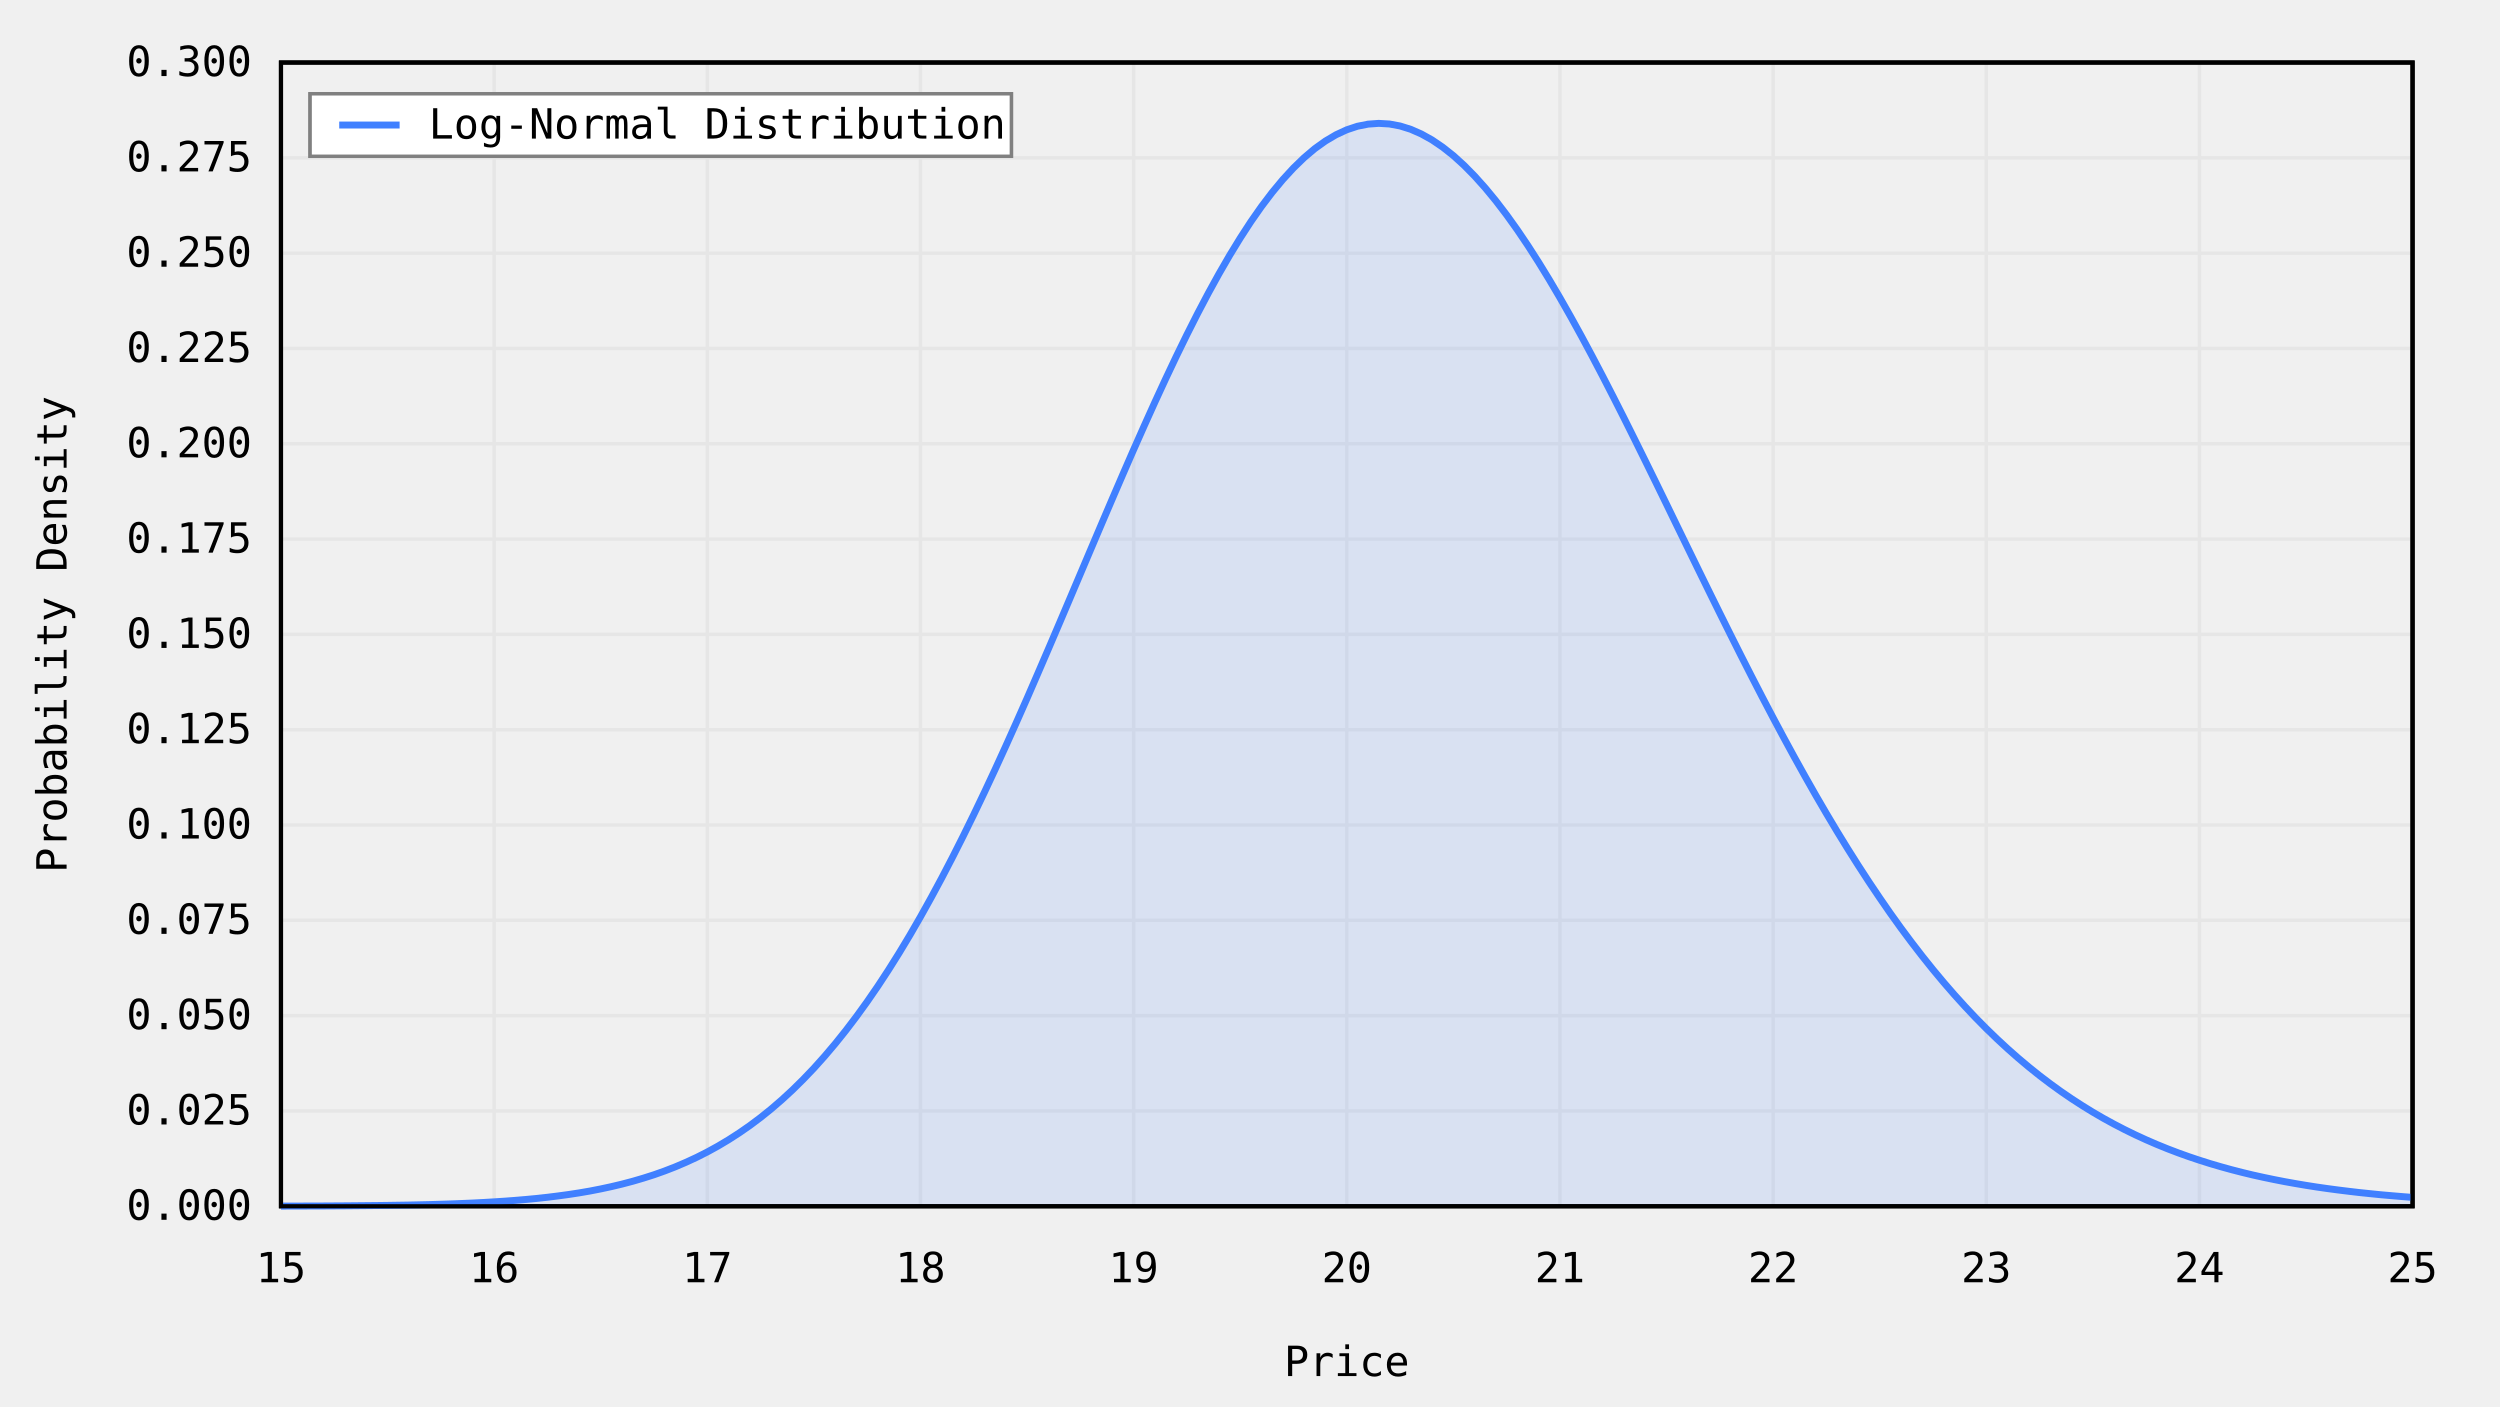
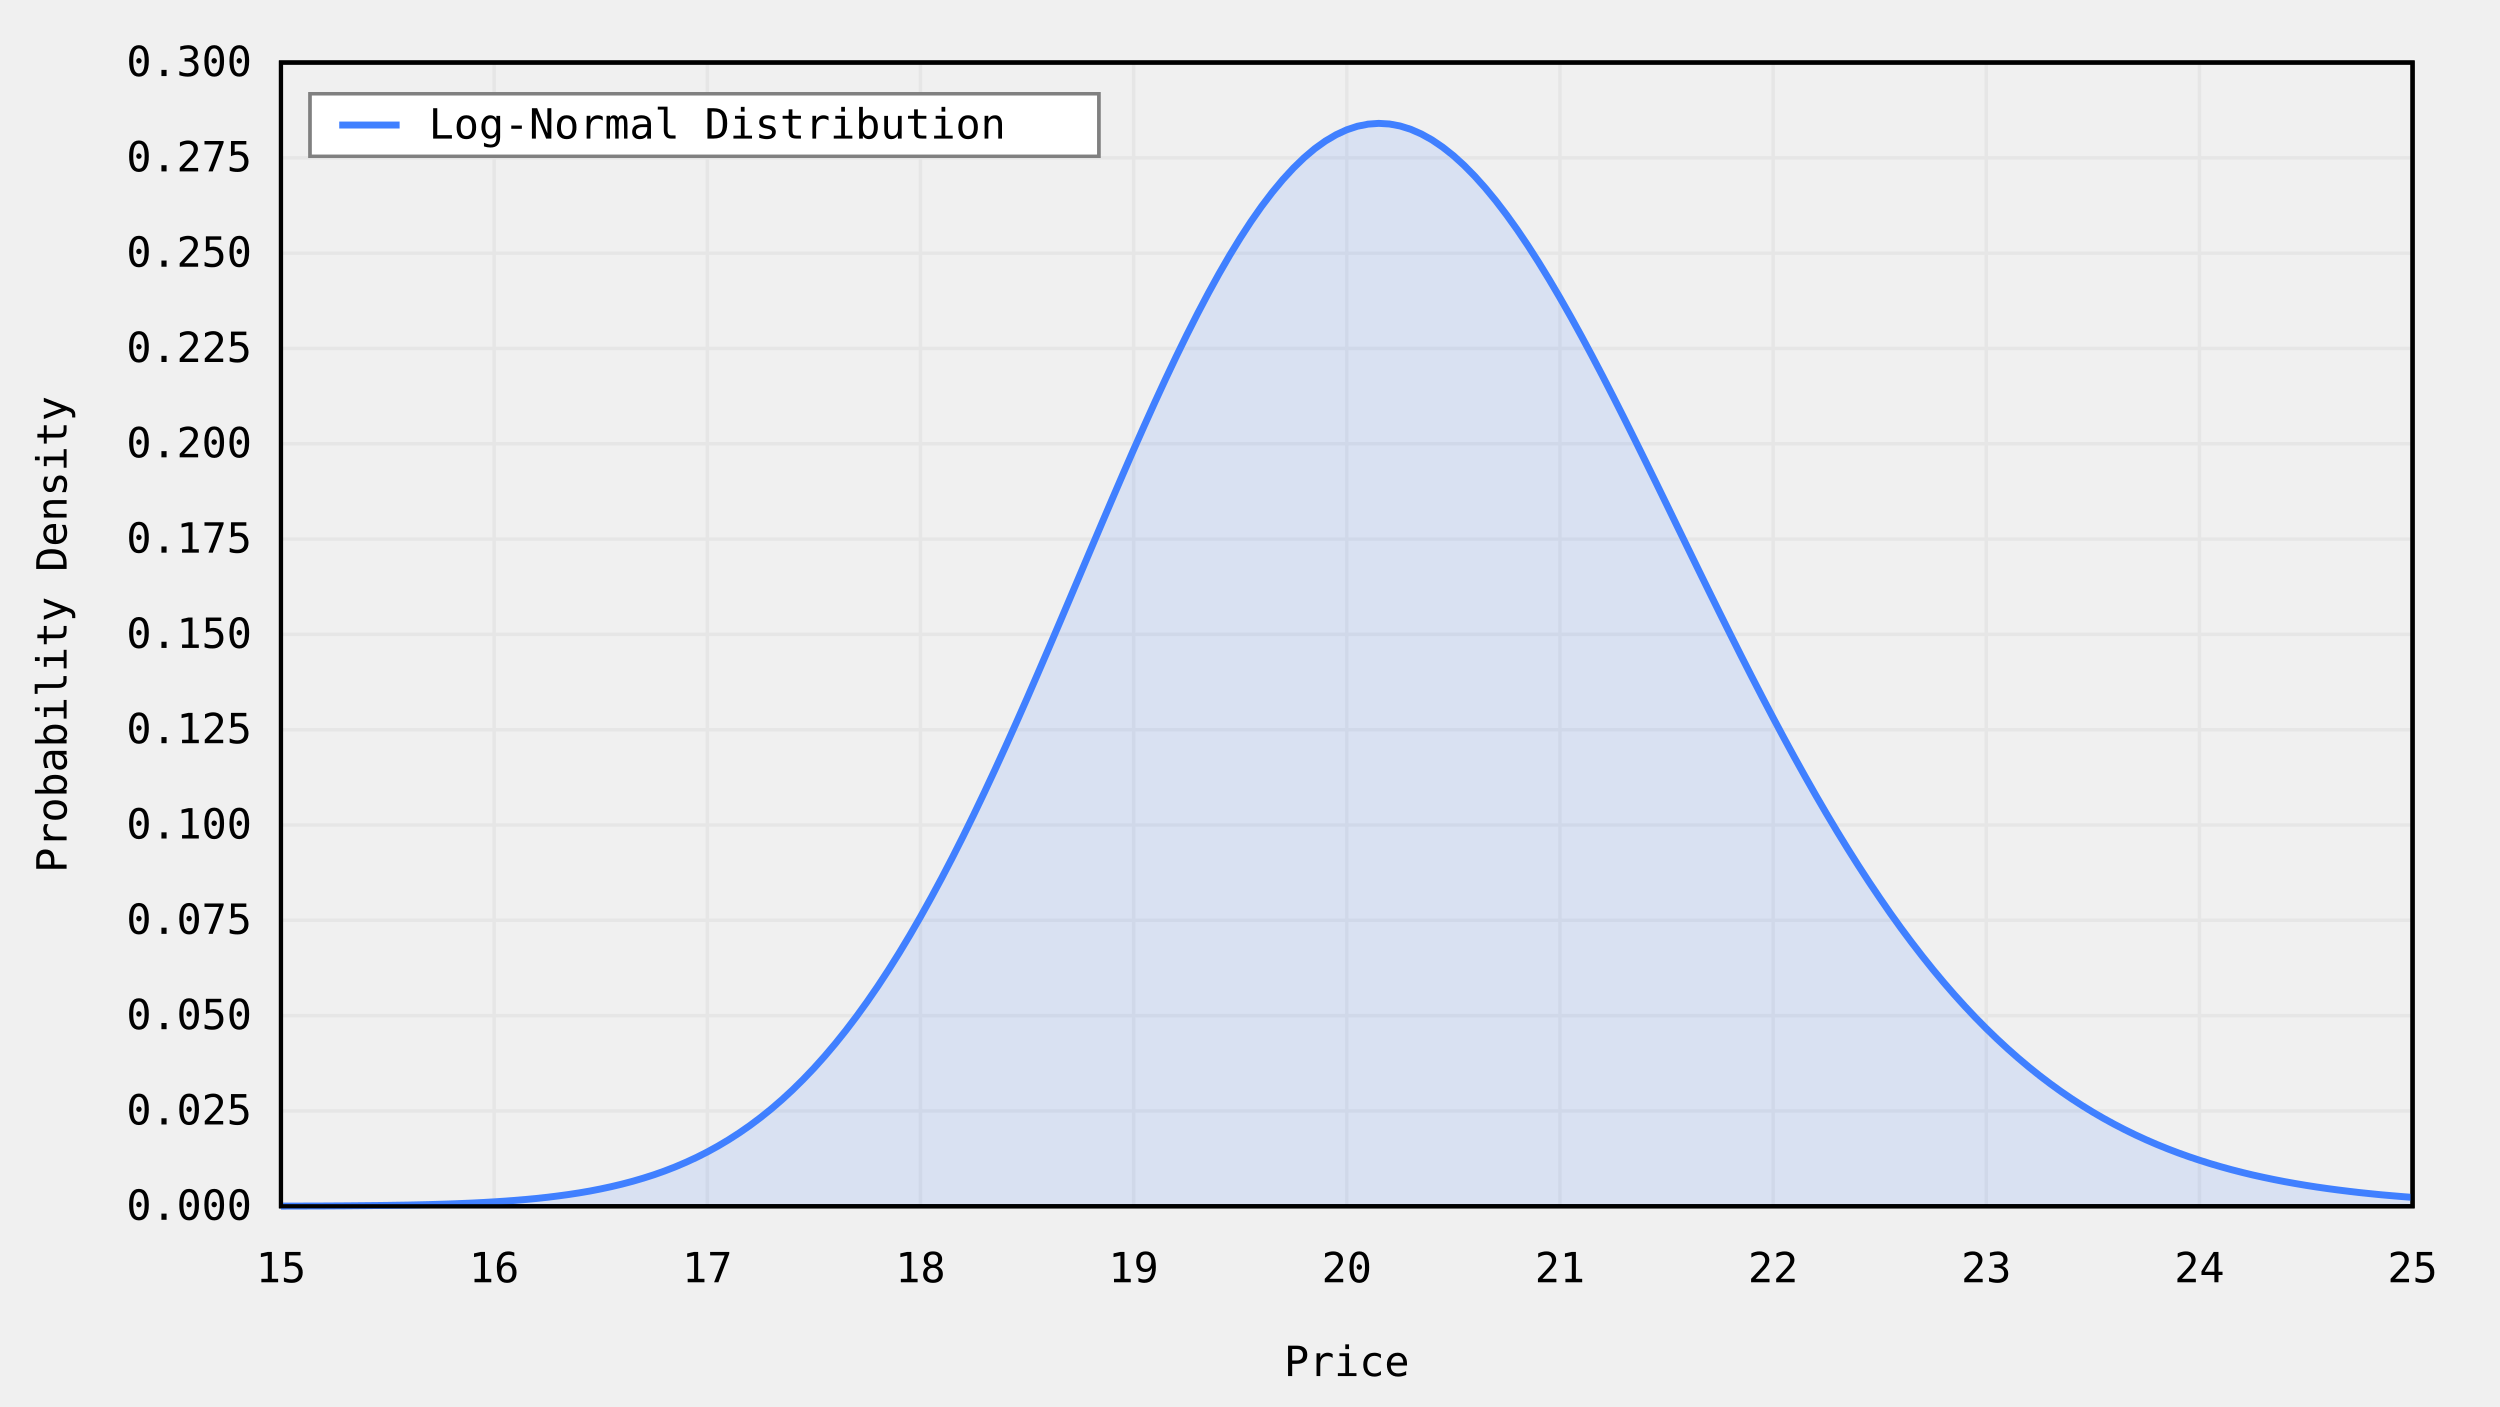
<svg xmlns="http://www.w3.org/2000/svg" xmlns:xlink="http://www.w3.org/1999/xlink" width="720" height="405" viewBox="0 0 720 405">
  <g id="gnuplot_canvas">
    <rect x="0" y="0" width="720" height="405" fill="none" />
    <defs>
      <circle id="gpDot" r="0.5" stroke-width="0.5" stroke="currentColor" />
      <path id="gpPt0" stroke-width="0.222" stroke="currentColor" d="M-1,0 h2 M0,-1 v2" />
      <path id="gpPt1" stroke-width="0.222" stroke="currentColor" d="M-1,-1 L1,1 M1,-1 L-1,1" />
      <path id="gpPt2" stroke-width="0.222" stroke="currentColor" d="M-1,0 L1,0 M0,-1 L0,1 M-1,-1 L1,1 M-1,1 L1,-1" />
      <rect id="gpPt3" stroke-width="0.222" stroke="currentColor" x="-1" y="-1" width="2" height="2" />
      <rect id="gpPt4" stroke-width="0.222" stroke="currentColor" fill="currentColor" x="-1" y="-1" width="2" height="2" />
      <circle id="gpPt5" stroke-width="0.222" stroke="currentColor" cx="0" cy="0" r="1" />
      <use xlink:href="#gpPt5" id="gpPt6" fill="currentColor" stroke="none" />
      <path id="gpPt7" stroke-width="0.222" stroke="currentColor" d="M0,-1.33 L-1.33,0.67 L1.33,0.67 z" />
      <use xlink:href="#gpPt7" id="gpPt8" fill="currentColor" stroke="none" />
      <use xlink:href="#gpPt7" id="gpPt9" stroke="currentColor" transform="rotate(180)" />
      <use xlink:href="#gpPt9" id="gpPt10" fill="currentColor" stroke="none" />
      <use xlink:href="#gpPt3" id="gpPt11" stroke="currentColor" transform="rotate(45)" />
      <use xlink:href="#gpPt11" id="gpPt12" fill="currentColor" stroke="none" />
      <path id="gpPt13" stroke-width="0.222" stroke="currentColor" d="M0,1.330 L1.265,0.411 L0.782,-1.067 L-0.782,-1.076 L-1.265,0.411 z" />
      <use xlink:href="#gpPt13" id="gpPt14" fill="currentColor" stroke="none" />
      <filter id="textbox" filterUnits="objectBoundingBox" x="0" y="0" height="1" width="1">
        <feFlood flood-color="white" flood-opacity="1" result="bgnd" />
        <feComposite in="SourceGraphic" in2="bgnd" operator="atop" />
      </filter>
      <filter id="greybox" filterUnits="objectBoundingBox" x="0" y="0" height="1" width="1">
        <feFlood flood-color="lightgrey" flood-opacity="1" result="grey" />
        <feComposite in="SourceGraphic" in2="grey" operator="atop" />
      </filter>
    </defs>
    <g fill="none" color="white" stroke="currentColor" stroke-width="1.00" stroke-linecap="butt" stroke-linejoin="miter">
</g>
    <g fill="none" color="white" stroke="currentColor" stroke-width="1.20" stroke-linecap="butt" stroke-linejoin="miter">
</g>
    <g fill="none" color="black" stroke="currentColor" stroke-width="1.20" stroke-linecap="butt" stroke-linejoin="miter">
</g>
    <g fill="none" color="black" stroke="black" stroke-width="1.00" stroke-linecap="butt" stroke-linejoin="miter">
</g>
    <g fill="none" color="black" stroke="currentColor" stroke-width="1.00" stroke-linecap="butt" stroke-linejoin="miter">
      <path stroke="rgb(230, 230, 230)" class="gridline" d="M80.92,347.40 L694.82,347.40  " />
    </g>
    <g fill="none" color="black" stroke="rgb(230, 230, 230)" stroke-width="1.20" stroke-linecap="butt" stroke-linejoin="miter">
</g>
    <g fill="none" color="black" stroke="currentColor" stroke-width="1.20" stroke-linecap="butt" stroke-linejoin="miter">
      <path stroke="black" d="M80.92,347.40 M694.82,347.40  " />
      <g transform="translate(72.53,351.30)" stroke="none" fill="black" font-family="monospace" font-size="12.00" text-anchor="end">
        <text>
          <tspan font-family="monospace">0.000</tspan>
        </text>
      </g>
    </g>
    <g fill="none" color="black" stroke="currentColor" stroke-width="1.20" stroke-linecap="butt" stroke-linejoin="miter">
</g>
    <g fill="none" color="black" stroke="black" stroke-width="1.00" stroke-linecap="butt" stroke-linejoin="miter">
</g>
    <g fill="none" color="black" stroke="currentColor" stroke-width="1.00" stroke-linecap="butt" stroke-linejoin="miter">
      <path stroke="rgb(230, 230, 230)" class="gridline" d="M80.92,319.95 L694.82,319.95  " />
    </g>
    <g fill="none" color="black" stroke="rgb(230, 230, 230)" stroke-width="1.20" stroke-linecap="butt" stroke-linejoin="miter">
</g>
    <g fill="none" color="black" stroke="currentColor" stroke-width="1.20" stroke-linecap="butt" stroke-linejoin="miter">
      <path stroke="black" d="M80.92,319.95 M694.82,319.95  " />
      <g transform="translate(72.53,323.85)" stroke="none" fill="black" font-family="monospace" font-size="12.00" text-anchor="end">
        <text>
          <tspan font-family="monospace">0.025</tspan>
        </text>
      </g>
    </g>
    <g fill="none" color="black" stroke="currentColor" stroke-width="1.20" stroke-linecap="butt" stroke-linejoin="miter">
</g>
    <g fill="none" color="black" stroke="black" stroke-width="1.00" stroke-linecap="butt" stroke-linejoin="miter">
</g>
    <g fill="none" color="black" stroke="currentColor" stroke-width="1.00" stroke-linecap="butt" stroke-linejoin="miter">
      <path stroke="rgb(230, 230, 230)" class="gridline" d="M80.92,292.50 L694.82,292.50  " />
    </g>
    <g fill="none" color="black" stroke="rgb(230, 230, 230)" stroke-width="1.20" stroke-linecap="butt" stroke-linejoin="miter">
</g>
    <g fill="none" color="black" stroke="currentColor" stroke-width="1.20" stroke-linecap="butt" stroke-linejoin="miter">
      <path stroke="black" d="M80.92,292.50 M694.82,292.50  " />
      <g transform="translate(72.53,296.40)" stroke="none" fill="black" font-family="monospace" font-size="12.00" text-anchor="end">
        <text>
          <tspan font-family="monospace">0.050</tspan>
        </text>
      </g>
    </g>
    <g fill="none" color="black" stroke="currentColor" stroke-width="1.20" stroke-linecap="butt" stroke-linejoin="miter">
</g>
    <g fill="none" color="black" stroke="black" stroke-width="1.00" stroke-linecap="butt" stroke-linejoin="miter">
</g>
    <g fill="none" color="black" stroke="currentColor" stroke-width="1.00" stroke-linecap="butt" stroke-linejoin="miter">
      <path stroke="rgb(230, 230, 230)" class="gridline" d="M80.92,265.05 L694.82,265.05  " />
    </g>
    <g fill="none" color="black" stroke="rgb(230, 230, 230)" stroke-width="1.20" stroke-linecap="butt" stroke-linejoin="miter">
</g>
    <g fill="none" color="black" stroke="currentColor" stroke-width="1.20" stroke-linecap="butt" stroke-linejoin="miter">
      <path stroke="black" d="M80.92,265.05 M694.82,265.05  " />
      <g transform="translate(72.53,268.95)" stroke="none" fill="black" font-family="monospace" font-size="12.00" text-anchor="end">
        <text>
          <tspan font-family="monospace">0.075</tspan>
        </text>
      </g>
    </g>
    <g fill="none" color="black" stroke="currentColor" stroke-width="1.20" stroke-linecap="butt" stroke-linejoin="miter">
</g>
    <g fill="none" color="black" stroke="black" stroke-width="1.00" stroke-linecap="butt" stroke-linejoin="miter">
</g>
    <g fill="none" color="black" stroke="currentColor" stroke-width="1.00" stroke-linecap="butt" stroke-linejoin="miter">
      <path stroke="rgb(230, 230, 230)" class="gridline" d="M80.92,237.60 L694.82,237.60  " />
    </g>
    <g fill="none" color="black" stroke="rgb(230, 230, 230)" stroke-width="1.20" stroke-linecap="butt" stroke-linejoin="miter">
</g>
    <g fill="none" color="black" stroke="currentColor" stroke-width="1.20" stroke-linecap="butt" stroke-linejoin="miter">
      <path stroke="black" d="M80.92,237.60 M694.82,237.60  " />
      <g transform="translate(72.53,241.50)" stroke="none" fill="black" font-family="monospace" font-size="12.00" text-anchor="end">
        <text>
          <tspan font-family="monospace">0.100</tspan>
        </text>
      </g>
    </g>
    <g fill="none" color="black" stroke="currentColor" stroke-width="1.20" stroke-linecap="butt" stroke-linejoin="miter">
</g>
    <g fill="none" color="black" stroke="black" stroke-width="1.00" stroke-linecap="butt" stroke-linejoin="miter">
</g>
    <g fill="none" color="black" stroke="currentColor" stroke-width="1.00" stroke-linecap="butt" stroke-linejoin="miter">
      <path stroke="rgb(230, 230, 230)" class="gridline" d="M80.92,210.15 L694.82,210.15  " />
    </g>
    <g fill="none" color="black" stroke="rgb(230, 230, 230)" stroke-width="1.20" stroke-linecap="butt" stroke-linejoin="miter">
</g>
    <g fill="none" color="black" stroke="currentColor" stroke-width="1.20" stroke-linecap="butt" stroke-linejoin="miter">
      <path stroke="black" d="M80.92,210.15 M694.82,210.15  " />
      <g transform="translate(72.53,214.05)" stroke="none" fill="black" font-family="monospace" font-size="12.00" text-anchor="end">
        <text>
          <tspan font-family="monospace">0.125</tspan>
        </text>
      </g>
    </g>
    <g fill="none" color="black" stroke="currentColor" stroke-width="1.20" stroke-linecap="butt" stroke-linejoin="miter">
</g>
    <g fill="none" color="black" stroke="black" stroke-width="1.00" stroke-linecap="butt" stroke-linejoin="miter">
</g>
    <g fill="none" color="black" stroke="currentColor" stroke-width="1.00" stroke-linecap="butt" stroke-linejoin="miter">
      <path stroke="rgb(230, 230, 230)" class="gridline" d="M80.92,182.70 L694.82,182.70  " />
    </g>
    <g fill="none" color="black" stroke="rgb(230, 230, 230)" stroke-width="1.20" stroke-linecap="butt" stroke-linejoin="miter">
</g>
    <g fill="none" color="black" stroke="currentColor" stroke-width="1.20" stroke-linecap="butt" stroke-linejoin="miter">
      <path stroke="black" d="M80.92,182.70 M694.82,182.70  " />
      <g transform="translate(72.53,186.60)" stroke="none" fill="black" font-family="monospace" font-size="12.00" text-anchor="end">
        <text>
          <tspan font-family="monospace">0.150</tspan>
        </text>
      </g>
    </g>
    <g fill="none" color="black" stroke="currentColor" stroke-width="1.20" stroke-linecap="butt" stroke-linejoin="miter">
</g>
    <g fill="none" color="black" stroke="black" stroke-width="1.00" stroke-linecap="butt" stroke-linejoin="miter">
</g>
    <g fill="none" color="black" stroke="currentColor" stroke-width="1.00" stroke-linecap="butt" stroke-linejoin="miter">
      <path stroke="rgb(230, 230, 230)" class="gridline" d="M80.92,155.26 L694.82,155.26  " />
    </g>
    <g fill="none" color="black" stroke="rgb(230, 230, 230)" stroke-width="1.20" stroke-linecap="butt" stroke-linejoin="miter">
</g>
    <g fill="none" color="black" stroke="currentColor" stroke-width="1.20" stroke-linecap="butt" stroke-linejoin="miter">
      <path stroke="black" d="M80.92,155.26 M694.82,155.26  " />
      <g transform="translate(72.53,159.16)" stroke="none" fill="black" font-family="monospace" font-size="12.00" text-anchor="end">
        <text>
          <tspan font-family="monospace">0.175</tspan>
        </text>
      </g>
    </g>
    <g fill="none" color="black" stroke="currentColor" stroke-width="1.20" stroke-linecap="butt" stroke-linejoin="miter">
</g>
    <g fill="none" color="black" stroke="black" stroke-width="1.00" stroke-linecap="butt" stroke-linejoin="miter">
</g>
    <g fill="none" color="black" stroke="currentColor" stroke-width="1.00" stroke-linecap="butt" stroke-linejoin="miter">
      <path stroke="rgb(230, 230, 230)" class="gridline" d="M80.92,127.81 L694.82,127.81  " />
    </g>
    <g fill="none" color="black" stroke="rgb(230, 230, 230)" stroke-width="1.20" stroke-linecap="butt" stroke-linejoin="miter">
</g>
    <g fill="none" color="black" stroke="currentColor" stroke-width="1.20" stroke-linecap="butt" stroke-linejoin="miter">
      <path stroke="black" d="M80.92,127.81 M694.82,127.81  " />
      <g transform="translate(72.53,131.71)" stroke="none" fill="black" font-family="monospace" font-size="12.00" text-anchor="end">
        <text>
          <tspan font-family="monospace">0.200</tspan>
        </text>
      </g>
    </g>
    <g fill="none" color="black" stroke="currentColor" stroke-width="1.20" stroke-linecap="butt" stroke-linejoin="miter">
</g>
    <g fill="none" color="black" stroke="black" stroke-width="1.00" stroke-linecap="butt" stroke-linejoin="miter">
</g>
    <g fill="none" color="black" stroke="currentColor" stroke-width="1.00" stroke-linecap="butt" stroke-linejoin="miter">
      <path stroke="rgb(230, 230, 230)" class="gridline" d="M80.92,100.36 L694.82,100.36  " />
    </g>
    <g fill="none" color="black" stroke="rgb(230, 230, 230)" stroke-width="1.20" stroke-linecap="butt" stroke-linejoin="miter">
</g>
    <g fill="none" color="black" stroke="currentColor" stroke-width="1.20" stroke-linecap="butt" stroke-linejoin="miter">
      <path stroke="black" d="M80.92,100.36 M694.82,100.36  " />
      <g transform="translate(72.53,104.26)" stroke="none" fill="black" font-family="monospace" font-size="12.00" text-anchor="end">
        <text>
          <tspan font-family="monospace">0.225</tspan>
        </text>
      </g>
    </g>
    <g fill="none" color="black" stroke="currentColor" stroke-width="1.20" stroke-linecap="butt" stroke-linejoin="miter">
</g>
    <g fill="none" color="black" stroke="black" stroke-width="1.00" stroke-linecap="butt" stroke-linejoin="miter">
</g>
    <g fill="none" color="black" stroke="currentColor" stroke-width="1.00" stroke-linecap="butt" stroke-linejoin="miter">
      <path stroke="rgb(230, 230, 230)" class="gridline" d="M80.92,72.91 L694.82,72.91  " />
    </g>
    <g fill="none" color="black" stroke="rgb(230, 230, 230)" stroke-width="1.20" stroke-linecap="butt" stroke-linejoin="miter">
</g>
    <g fill="none" color="black" stroke="currentColor" stroke-width="1.20" stroke-linecap="butt" stroke-linejoin="miter">
      <path stroke="black" d="M80.92,72.91 M694.82,72.91  " />
      <g transform="translate(72.53,76.81)" stroke="none" fill="black" font-family="monospace" font-size="12.00" text-anchor="end">
        <text>
          <tspan font-family="monospace">0.250</tspan>
        </text>
      </g>
    </g>
    <g fill="none" color="black" stroke="currentColor" stroke-width="1.20" stroke-linecap="butt" stroke-linejoin="miter">
</g>
    <g fill="none" color="black" stroke="black" stroke-width="1.00" stroke-linecap="butt" stroke-linejoin="miter">
</g>
    <g fill="none" color="black" stroke="currentColor" stroke-width="1.00" stroke-linecap="butt" stroke-linejoin="miter">
      <path stroke="rgb(230, 230, 230)" class="gridline" d="M80.92,45.46 L694.82,45.46  " />
    </g>
    <g fill="none" color="black" stroke="rgb(230, 230, 230)" stroke-width="1.20" stroke-linecap="butt" stroke-linejoin="miter">
</g>
    <g fill="none" color="black" stroke="currentColor" stroke-width="1.20" stroke-linecap="butt" stroke-linejoin="miter">
      <path stroke="black" d="M80.92,45.46 M694.82,45.46  " />
      <g transform="translate(72.53,49.36)" stroke="none" fill="black" font-family="monospace" font-size="12.00" text-anchor="end">
        <text>
          <tspan font-family="monospace">0.275</tspan>
        </text>
      </g>
    </g>
    <g fill="none" color="black" stroke="currentColor" stroke-width="1.20" stroke-linecap="butt" stroke-linejoin="miter">
</g>
    <g fill="none" color="black" stroke="black" stroke-width="1.00" stroke-linecap="butt" stroke-linejoin="miter">
</g>
    <g fill="none" color="black" stroke="currentColor" stroke-width="1.00" stroke-linecap="butt" stroke-linejoin="miter">
      <path stroke="rgb(230, 230, 230)" class="gridline" d="M80.92,18.01 L694.82,18.01  " />
    </g>
    <g fill="none" color="black" stroke="rgb(230, 230, 230)" stroke-width="1.20" stroke-linecap="butt" stroke-linejoin="miter">
</g>
    <g fill="none" color="black" stroke="currentColor" stroke-width="1.20" stroke-linecap="butt" stroke-linejoin="miter">
      <path stroke="black" d="M80.92,18.01 M694.82,18.01  " />
      <g transform="translate(72.53,21.91)" stroke="none" fill="black" font-family="monospace" font-size="12.00" text-anchor="end">
        <text>
          <tspan font-family="monospace">0.300</tspan>
        </text>
      </g>
    </g>
    <g fill="none" color="black" stroke="currentColor" stroke-width="1.20" stroke-linecap="butt" stroke-linejoin="miter">
</g>
    <g fill="none" color="black" stroke="black" stroke-width="1.00" stroke-linecap="butt" stroke-linejoin="miter">
</g>
    <g fill="none" color="black" stroke="currentColor" stroke-width="1.00" stroke-linecap="butt" stroke-linejoin="miter">
      <path stroke="rgb(230, 230, 230)" class="gridline" d="M80.92,347.40 L80.92,18.01  " />
    </g>
    <g fill="none" color="black" stroke="rgb(230, 230, 230)" stroke-width="1.20" stroke-linecap="butt" stroke-linejoin="miter">
</g>
    <g fill="none" color="black" stroke="currentColor" stroke-width="1.20" stroke-linecap="butt" stroke-linejoin="miter">
      <path stroke="black" d="M80.92,347.40 M80.92,18.01  " />
      <g transform="translate(80.92,369.30)" stroke="none" fill="black" font-family="monospace" font-size="12.00" text-anchor="middle">
        <text>
          <tspan font-family="monospace"> 15</tspan>
        </text>
      </g>
    </g>
    <g fill="none" color="black" stroke="currentColor" stroke-width="1.20" stroke-linecap="butt" stroke-linejoin="miter">
</g>
    <g fill="none" color="black" stroke="black" stroke-width="1.00" stroke-linecap="butt" stroke-linejoin="miter">
</g>
    <g fill="none" color="black" stroke="currentColor" stroke-width="1.00" stroke-linecap="butt" stroke-linejoin="miter">
      <path stroke="rgb(230, 230, 230)" class="gridline" d="M142.31,347.40 L142.31,45.01 M142.31,27.01 L142.31,18.01  " />
    </g>
    <g fill="none" color="black" stroke="rgb(230, 230, 230)" stroke-width="1.20" stroke-linecap="butt" stroke-linejoin="miter">
</g>
    <g fill="none" color="black" stroke="currentColor" stroke-width="1.20" stroke-linecap="butt" stroke-linejoin="miter">
      <path stroke="black" d="M142.31,347.40 M142.31,18.01  " />
      <g transform="translate(142.31,369.30)" stroke="none" fill="black" font-family="monospace" font-size="12.00" text-anchor="middle">
        <text>
          <tspan font-family="monospace"> 16</tspan>
        </text>
      </g>
    </g>
    <g fill="none" color="black" stroke="currentColor" stroke-width="1.20" stroke-linecap="butt" stroke-linejoin="miter">
</g>
    <g fill="none" color="black" stroke="black" stroke-width="1.00" stroke-linecap="butt" stroke-linejoin="miter">
</g>
    <g fill="none" color="black" stroke="currentColor" stroke-width="1.00" stroke-linecap="butt" stroke-linejoin="miter">
      <path stroke="rgb(230, 230, 230)" class="gridline" d="M203.70,347.40 L203.70,45.01 M203.70,27.01 L203.70,18.01  " />
    </g>
    <g fill="none" color="black" stroke="rgb(230, 230, 230)" stroke-width="1.20" stroke-linecap="butt" stroke-linejoin="miter">
</g>
    <g fill="none" color="black" stroke="currentColor" stroke-width="1.20" stroke-linecap="butt" stroke-linejoin="miter">
      <path stroke="black" d="M203.70,347.40 M203.70,18.01  " />
      <g transform="translate(203.70,369.30)" stroke="none" fill="black" font-family="monospace" font-size="12.00" text-anchor="middle">
        <text>
          <tspan font-family="monospace"> 17</tspan>
        </text>
      </g>
    </g>
    <g fill="none" color="black" stroke="currentColor" stroke-width="1.20" stroke-linecap="butt" stroke-linejoin="miter">
</g>
    <g fill="none" color="black" stroke="black" stroke-width="1.00" stroke-linecap="butt" stroke-linejoin="miter">
</g>
    <g fill="none" color="black" stroke="currentColor" stroke-width="1.00" stroke-linecap="butt" stroke-linejoin="miter">
      <path stroke="rgb(230, 230, 230)" class="gridline" d="M265.09,347.40 L265.09,45.01 M265.09,27.01 L265.09,18.01  " />
    </g>
    <g fill="none" color="black" stroke="rgb(230, 230, 230)" stroke-width="1.20" stroke-linecap="butt" stroke-linejoin="miter">
</g>
    <g fill="none" color="black" stroke="currentColor" stroke-width="1.20" stroke-linecap="butt" stroke-linejoin="miter">
      <path stroke="black" d="M265.09,347.40 M265.09,18.01  " />
      <g transform="translate(265.09,369.30)" stroke="none" fill="black" font-family="monospace" font-size="12.00" text-anchor="middle">
        <text>
          <tspan font-family="monospace"> 18</tspan>
        </text>
      </g>
    </g>
    <g fill="none" color="black" stroke="currentColor" stroke-width="1.20" stroke-linecap="butt" stroke-linejoin="miter">
</g>
    <g fill="none" color="black" stroke="black" stroke-width="1.00" stroke-linecap="butt" stroke-linejoin="miter">
</g>
    <g fill="none" color="black" stroke="currentColor" stroke-width="1.00" stroke-linecap="butt" stroke-linejoin="miter">
      <path stroke="rgb(230, 230, 230)" class="gridline" d="M326.48,347.40 L326.48,18.01  " />
    </g>
    <g fill="none" color="black" stroke="rgb(230, 230, 230)" stroke-width="1.20" stroke-linecap="butt" stroke-linejoin="miter">
</g>
    <g fill="none" color="black" stroke="currentColor" stroke-width="1.20" stroke-linecap="butt" stroke-linejoin="miter">
      <path stroke="black" d="M326.48,347.40 M326.48,18.01  " />
      <g transform="translate(326.48,369.30)" stroke="none" fill="black" font-family="monospace" font-size="12.00" text-anchor="middle">
        <text>
          <tspan font-family="monospace"> 19</tspan>
        </text>
      </g>
    </g>
    <g fill="none" color="black" stroke="currentColor" stroke-width="1.20" stroke-linecap="butt" stroke-linejoin="miter">
</g>
    <g fill="none" color="black" stroke="black" stroke-width="1.00" stroke-linecap="butt" stroke-linejoin="miter">
</g>
    <g fill="none" color="black" stroke="currentColor" stroke-width="1.00" stroke-linecap="butt" stroke-linejoin="miter">
      <path stroke="rgb(230, 230, 230)" class="gridline" d="M387.87,347.40 L387.87,18.01  " />
    </g>
    <g fill="none" color="black" stroke="rgb(230, 230, 230)" stroke-width="1.20" stroke-linecap="butt" stroke-linejoin="miter">
</g>
    <g fill="none" color="black" stroke="currentColor" stroke-width="1.20" stroke-linecap="butt" stroke-linejoin="miter">
      <path stroke="black" d="M387.87,347.40 M387.87,18.01  " />
      <g transform="translate(387.87,369.30)" stroke="none" fill="black" font-family="monospace" font-size="12.00" text-anchor="middle">
        <text>
          <tspan font-family="monospace"> 20</tspan>
        </text>
      </g>
    </g>
    <g fill="none" color="black" stroke="currentColor" stroke-width="1.20" stroke-linecap="butt" stroke-linejoin="miter">
</g>
    <g fill="none" color="black" stroke="black" stroke-width="1.00" stroke-linecap="butt" stroke-linejoin="miter">
</g>
    <g fill="none" color="black" stroke="currentColor" stroke-width="1.00" stroke-linecap="butt" stroke-linejoin="miter">
      <path stroke="rgb(230, 230, 230)" class="gridline" d="M449.26,347.40 L449.26,18.01  " />
    </g>
    <g fill="none" color="black" stroke="rgb(230, 230, 230)" stroke-width="1.20" stroke-linecap="butt" stroke-linejoin="miter">
</g>
    <g fill="none" color="black" stroke="currentColor" stroke-width="1.20" stroke-linecap="butt" stroke-linejoin="miter">
      <path stroke="black" d="M449.26,347.40 M449.26,18.01  " />
      <g transform="translate(449.26,369.30)" stroke="none" fill="black" font-family="monospace" font-size="12.00" text-anchor="middle">
        <text>
          <tspan font-family="monospace"> 21</tspan>
        </text>
      </g>
    </g>
    <g fill="none" color="black" stroke="currentColor" stroke-width="1.20" stroke-linecap="butt" stroke-linejoin="miter">
</g>
    <g fill="none" color="black" stroke="black" stroke-width="1.00" stroke-linecap="butt" stroke-linejoin="miter">
</g>
    <g fill="none" color="black" stroke="currentColor" stroke-width="1.00" stroke-linecap="butt" stroke-linejoin="miter">
      <path stroke="rgb(230, 230, 230)" class="gridline" d="M510.65,347.40 L510.65,18.01  " />
    </g>
    <g fill="none" color="black" stroke="rgb(230, 230, 230)" stroke-width="1.20" stroke-linecap="butt" stroke-linejoin="miter">
</g>
    <g fill="none" color="black" stroke="currentColor" stroke-width="1.20" stroke-linecap="butt" stroke-linejoin="miter">
      <path stroke="black" d="M510.65,347.40 M510.65,18.01  " />
      <g transform="translate(510.65,369.30)" stroke="none" fill="black" font-family="monospace" font-size="12.00" text-anchor="middle">
        <text>
          <tspan font-family="monospace"> 22</tspan>
        </text>
      </g>
    </g>
    <g fill="none" color="black" stroke="currentColor" stroke-width="1.20" stroke-linecap="butt" stroke-linejoin="miter">
</g>
    <g fill="none" color="black" stroke="black" stroke-width="1.00" stroke-linecap="butt" stroke-linejoin="miter">
</g>
    <g fill="none" color="black" stroke="currentColor" stroke-width="1.00" stroke-linecap="butt" stroke-linejoin="miter">
      <path stroke="rgb(230, 230, 230)" class="gridline" d="M572.04,347.40 L572.04,18.01  " />
    </g>
    <g fill="none" color="black" stroke="rgb(230, 230, 230)" stroke-width="1.20" stroke-linecap="butt" stroke-linejoin="miter">
</g>
    <g fill="none" color="black" stroke="currentColor" stroke-width="1.20" stroke-linecap="butt" stroke-linejoin="miter">
      <path stroke="black" d="M572.04,347.40 M572.04,18.01  " />
      <g transform="translate(572.04,369.30)" stroke="none" fill="black" font-family="monospace" font-size="12.00" text-anchor="middle">
        <text>
          <tspan font-family="monospace"> 23</tspan>
        </text>
      </g>
    </g>
    <g fill="none" color="black" stroke="currentColor" stroke-width="1.20" stroke-linecap="butt" stroke-linejoin="miter">
</g>
    <g fill="none" color="black" stroke="black" stroke-width="1.00" stroke-linecap="butt" stroke-linejoin="miter">
</g>
    <g fill="none" color="black" stroke="currentColor" stroke-width="1.00" stroke-linecap="butt" stroke-linejoin="miter">
      <path stroke="rgb(230, 230, 230)" class="gridline" d="M633.43,347.40 L633.43,18.01  " />
    </g>
    <g fill="none" color="black" stroke="rgb(230, 230, 230)" stroke-width="1.20" stroke-linecap="butt" stroke-linejoin="miter">
</g>
    <g fill="none" color="black" stroke="currentColor" stroke-width="1.20" stroke-linecap="butt" stroke-linejoin="miter">
      <path stroke="black" d="M633.43,347.40 M633.43,18.01  " />
      <g transform="translate(633.43,369.30)" stroke="none" fill="black" font-family="monospace" font-size="12.00" text-anchor="middle">
        <text>
          <tspan font-family="monospace"> 24</tspan>
        </text>
      </g>
    </g>
    <g fill="none" color="black" stroke="currentColor" stroke-width="1.20" stroke-linecap="butt" stroke-linejoin="miter">
</g>
    <g fill="none" color="black" stroke="black" stroke-width="1.00" stroke-linecap="butt" stroke-linejoin="miter">
</g>
    <g fill="none" color="black" stroke="currentColor" stroke-width="1.00" stroke-linecap="butt" stroke-linejoin="miter">
      <path stroke="rgb(230, 230, 230)" class="gridline" d="M694.82,347.40 L694.82,18.01  " />
    </g>
    <g fill="none" color="black" stroke="rgb(230, 230, 230)" stroke-width="1.20" stroke-linecap="butt" stroke-linejoin="miter">
</g>
    <g fill="none" color="black" stroke="currentColor" stroke-width="1.20" stroke-linecap="butt" stroke-linejoin="miter">
      <path stroke="black" d="M694.82,347.40 M694.82,18.01  " />
      <g transform="translate(694.82,369.30)" stroke="none" fill="black" font-family="monospace" font-size="12.00" text-anchor="middle">
        <text>
          <tspan font-family="monospace"> 25</tspan>
        </text>
      </g>
    </g>
    <g fill="none" color="black" stroke="currentColor" stroke-width="1.20" stroke-linecap="butt" stroke-linejoin="miter">
</g>
    <g fill="none" color="black" stroke="currentColor" stroke-width="1.20" stroke-linecap="butt" stroke-linejoin="miter">
      <path stroke="black" d="M80.92,18.01 L80.92,347.40 L694.82,347.40 L694.82,18.01 L80.92,18.01 Z  " />
    </g>
    <g fill="none" color="black" stroke="currentColor" stroke-width="1.20" stroke-linecap="butt" stroke-linejoin="miter">
      <g transform="translate(19.18,182.71) rotate(270)" stroke="none" fill="black" font-family="monospace" font-size="12.00" text-anchor="middle">
        <text>
          <tspan font-family="monospace">Probability Density</tspan>
        </text>
      </g>
    </g>
    <g fill="none" color="black" stroke="currentColor" stroke-width="1.20" stroke-linecap="butt" stroke-linejoin="miter">
      <g transform="translate(387.87,396.30)" stroke="none" fill="black" font-family="monospace" font-size="12.00" text-anchor="middle">
        <text>
          <tspan font-family="monospace">Price</tspan>
        </text>
      </g>
    </g>
    <g fill="none" color="black" stroke="currentColor" stroke-width="1.20" stroke-linecap="butt" stroke-linejoin="miter">
</g>
    <g fill="none" color="black" stroke="currentColor" stroke-width="1.00" stroke-linecap="butt" stroke-linejoin="miter">
</g>
    <g fill="none" color="black" stroke="currentColor" stroke-width="1.00" stroke-linecap="butt" stroke-linejoin="miter">
-       <path stroke="rgb(128, 128, 128)" d="M89.31,45.01 L89.31,27.01 L291.28,27.01 L291.28,45.01 L89.31,45.01 Z  " />
+       <path stroke="rgb(128, 128, 128)" d="M89.31,45.01 L89.31,27.01 L316.45,27.01 L316.45,45.01 L89.31,45.01 Z  " />
    </g>
    <g id="gnuplot_plot_1">
      <g fill="none" color="white" stroke="rgb(128, 128, 128)" stroke-width="2.00" stroke-linecap="butt" stroke-linejoin="miter">
</g>
      <g fill="none" color="black" stroke="currentColor" stroke-width="2.00" stroke-linecap="butt" stroke-linejoin="miter">
        <path stroke="rgb( 64, 128, 255)" d="M80.92,347.36 L83.99,347.35 L87.06,347.34 L90.13,347.33 L93.20,347.32 L96.27,347.30 L99.34,347.28 L102.41,347.25   L105.48,347.22 L108.55,347.19 L111.62,347.15 L114.68,347.10 L117.75,347.05 L120.82,346.98 L123.89,346.91 L126.96,346.82   L130.03,346.72 L133.10,346.60 L136.17,346.47 L139.24,346.31 L142.31,346.13 L145.38,345.93 L148.45,345.70 L151.52,345.44   L154.59,345.15 L157.66,344.81 L160.73,344.43 L163.80,344.01 L166.87,343.54 L169.94,343.01 L173.01,342.41 L176.07,341.75   L179.14,341.02 L182.21,340.21 L185.28,339.31 L188.35,338.33 L191.42,337.24 L194.49,336.05 L197.56,334.74 L200.63,333.32   L203.70,331.77 L206.77,330.08 L209.84,328.25 L212.91,326.27 L215.98,324.14 L219.05,321.84 L222.12,319.37 L225.19,316.72   L228.26,313.89 L231.33,310.86 L234.40,307.65 L237.46,304.23 L240.53,300.61 L243.60,296.78 L246.67,292.74 L249.74,288.49   L252.81,284.03 L255.88,279.35 L258.95,274.46 L262.02,269.36 L265.09,264.05 L268.16,258.54 L271.23,252.84 L274.30,246.94   L277.37,240.86 L280.44,234.60 L283.51,228.18 L286.58,221.61 L289.65,214.90 L292.72,208.06 L295.79,201.12 L298.85,194.07   L301.92,186.95 L304.99,179.77 L308.06,172.55 L311.13,165.31 L314.20,158.07 L317.27,150.85 L320.34,143.67 L323.41,136.55   L326.48,129.51 L329.55,122.59 L332.62,115.79 L335.69,109.14 L338.76,102.66 L341.83,96.38 L344.90,90.31 L347.97,84.48   L351.04,78.90 L354.11,73.59 L357.18,68.57 L360.24,63.86 L363.31,59.47 L366.38,55.42 L369.45,51.72 L372.52,48.38   L375.59,45.41 L378.66,42.81 L381.73,40.61 L384.80,38.80 L387.87,37.38 L390.94,36.36 L394.01,35.75 L397.08,35.53   L400.15,35.71 L403.22,36.28 L406.29,37.24 L409.36,38.59 L412.43,40.30 L415.50,42.39 L418.57,44.82 L421.63,47.60   L424.70,50.72 L427.77,54.15 L430.84,57.88 L433.91,61.90 L436.98,66.19 L440.05,70.74 L443.12,75.53 L446.19,80.54   L449.26,85.75 L452.33,91.15 L455.40,96.72 L458.47,102.44 L461.54,108.29 L464.61,114.26 L467.68,120.32 L470.75,126.47   L473.82,132.68 L476.89,138.93 L479.96,145.22 L483.02,151.52 L486.09,157.82 L489.16,164.11 L492.23,170.37 L495.30,176.59   L498.37,182.76 L501.44,188.87 L504.51,194.90 L507.58,200.85 L510.65,206.70 L513.72,212.45 L516.79,218.09 L519.86,223.61   L522.93,229.02 L526.00,234.29 L529.07,239.43 L532.14,244.43 L535.21,249.29 L538.28,254.01 L541.35,258.58 L544.41,263.01   L547.48,267.29 L550.55,271.41 L553.62,275.39 L556.69,279.23 L559.76,282.91 L562.83,286.45 L565.90,289.84 L568.97,293.10   L572.04,296.21 L575.11,299.18 L578.18,302.02 L581.25,304.73 L584.32,307.31 L587.39,309.77 L590.46,312.10 L593.53,314.32   L596.60,316.42 L599.67,318.41 L602.74,320.30 L605.80,322.08 L608.87,323.76 L611.94,325.35 L615.01,326.85 L618.08,328.26   L621.15,329.59 L624.22,330.84 L627.29,332.01 L630.36,333.11 L633.43,334.14 L636.50,335.11 L639.57,336.01 L642.64,336.86   L645.71,337.65 L648.78,338.39 L651.85,339.07 L654.92,339.71 L657.99,340.31 L661.06,340.86 L664.13,341.38 L667.19,341.86   L670.26,342.30 L673.33,342.71 L676.40,343.09 L679.47,343.45 L682.54,343.77 L685.61,344.08 L688.68,344.35 L691.75,344.61   L694.82,344.85  " />
      </g>
    </g>
    <g id="gnuplot_plot_2">
      <g fill="none" color="black" stroke="currentColor" stroke-width="2.00" stroke-linecap="butt" stroke-linejoin="miter">
        <g stroke="none" shape-rendering="crispEdges">
          <polygon fill="rgb( 64, 128, 255)" fill-opacity="0.13" points="80.92,347.36 83.99,347.35 87.06,347.34 90.13,347.33 93.20,347.32 96.27,347.30 99.34,347.28 102.41,347.25 105.48,347.22 108.55,347.19 111.62,347.15 114.68,347.10 117.75,347.05 120.82,346.98 123.89,346.91 126.96,346.82 130.03,346.72 133.10,346.60 136.17,346.47 139.24,346.31 142.31,346.13 145.38,345.93 148.45,345.70 151.52,345.44 154.59,345.15 157.66,344.81 160.73,344.43 163.80,344.01 166.87,343.54 169.94,343.01 173.01,342.41 176.07,341.75 179.14,341.02 182.21,340.21 185.28,339.31 188.35,338.33 191.42,337.24 194.49,336.05 197.56,334.74 200.63,333.32 203.70,331.77 206.77,330.08 209.84,328.25 212.91,326.27 215.98,324.14 219.05,321.84 222.12,319.37 225.19,316.72 228.26,313.89 231.33,310.86 234.40,307.65 237.46,304.23 240.53,300.61 243.60,296.78 246.67,292.74 249.74,288.49 252.81,284.03 255.88,279.35 258.95,274.46 262.02,269.36 265.09,264.05 268.16,258.54 271.23,252.84 274.30,246.94 277.37,240.86 280.44,234.60 283.51,228.18 286.58,221.61 289.65,214.90 292.72,208.06 295.79,201.12 298.85,194.07 301.92,186.95 304.99,179.77 308.06,172.55 311.13,165.31 314.20,158.07 317.27,150.85 320.34,143.67 323.41,136.55 326.48,129.51 329.55,122.59 332.62,115.79 335.69,109.14 338.76,102.66 341.83,96.38 344.90,90.31 347.97,84.48 351.04,78.90 354.11,73.59 357.18,68.57 360.24,63.86 363.31,59.47 366.38,55.42 369.45,51.72 372.52,48.38 375.59,45.41 378.66,42.81 381.73,40.61 384.80,38.80 387.87,37.38 390.94,36.36 394.01,35.75 397.08,35.53 400.15,35.71 403.22,36.28 406.29,37.24 409.36,38.59 412.43,40.30 415.50,42.39 418.57,44.82 421.63,47.60 424.70,50.72 427.77,54.15 430.84,57.88 433.91,61.90 436.98,66.19 440.05,70.74 443.12,75.53 446.19,80.54 449.26,85.75 452.33,91.15 455.40,96.72 458.47,102.44 461.54,108.29 464.61,114.26 467.68,120.32 470.75,126.47 473.82,132.68 476.89,138.93 479.96,145.22 483.02,151.52 486.09,157.82 489.16,164.11 492.23,170.37 495.30,176.59 498.37,182.76 501.44,188.87 504.51,194.90 507.58,200.85 510.65,206.70 513.72,212.45 516.79,218.09 519.86,223.61 522.93,229.02 526.00,234.29 529.07,239.43 532.14,244.43 535.21,249.29 538.28,254.01 541.35,258.58 544.41,263.01 547.48,267.29 550.55,271.41 553.62,275.39 556.69,279.23 559.76,282.91 562.83,286.45 565.90,289.84 568.97,293.10 572.04,296.21 575.11,299.18 578.18,302.02 581.25,304.73 584.32,307.31 587.39,309.77 590.46,312.10 593.53,314.32 596.60,316.42 599.67,318.41 602.74,320.30 605.80,322.08 608.87,323.76 611.94,325.35 615.01,326.85 618.08,328.26 621.15,329.59 624.22,330.84 627.29,332.01 630.36,333.11 633.43,334.14 636.50,335.11 639.57,336.01 642.64,336.86 645.71,337.65 648.78,338.39 651.85,339.07 654.92,339.71 657.99,340.31 661.06,340.86 664.13,341.38 667.19,341.86 670.26,342.30 673.33,342.71 676.40,343.09 679.47,343.45 682.54,343.77 685.61,344.08 688.68,344.35 691.75,344.61 694.82,344.85 694.82,347.40 691.75,347.40 688.68,347.40 685.61,347.40 682.54,347.40 679.47,347.40 676.40,347.40 673.33,347.40 670.26,347.40 667.19,347.40 664.13,347.40 661.06,347.40 657.99,347.40 654.92,347.40 651.85,347.40 648.78,347.40 645.71,347.40 642.64,347.40 639.57,347.40 636.50,347.40 633.43,347.40 630.36,347.40 627.29,347.40 624.22,347.40 621.15,347.40 618.08,347.40 615.01,347.40 611.94,347.40 608.87,347.40 605.80,347.40 602.74,347.40 599.67,347.40 596.60,347.40 593.53,347.40 590.46,347.40 587.39,347.40 584.32,347.40 581.25,347.40 578.18,347.40 575.11,347.40 572.04,347.40 568.97,347.40 565.90,347.40 562.83,347.40 559.76,347.40 556.69,347.40 553.62,347.40 550.55,347.40 547.48,347.40 544.41,347.40 541.35,347.40 538.28,347.40 535.21,347.40 532.14,347.40 529.07,347.40 526.00,347.40 522.93,347.40 519.86,347.40 516.79,347.40 513.72,347.40 510.65,347.40 507.58,347.40 504.51,347.40 501.44,347.40 498.37,347.40 495.30,347.40 492.23,347.40 489.16,347.40 486.09,347.40 483.02,347.40 479.96,347.40 476.89,347.40 473.82,347.40 470.75,347.40 467.68,347.40 464.61,347.40 461.54,347.40 458.47,347.40 455.40,347.40 452.33,347.40 449.26,347.40 446.19,347.40 443.12,347.40 440.05,347.40 436.98,347.40 433.91,347.40 430.84,347.40 427.77,347.40 424.70,347.40 421.63,347.40 418.57,347.40 415.50,347.40 412.43,347.40 409.36,347.40 406.29,347.40 403.22,347.40 400.15,347.40 397.08,347.40 394.01,347.40 390.94,347.40 387.87,347.40 384.80,347.40 381.73,347.40 378.66,347.40 375.59,347.40 372.52,347.40 369.45,347.40 366.38,347.40 363.31,347.40 360.24,347.40 357.18,347.40 354.11,347.40 351.04,347.40 347.97,347.40 344.90,347.40 341.83,347.40 338.76,347.40 335.69,347.40 332.62,347.40 329.55,347.40 326.48,347.40 323.41,347.40 320.34,347.40 317.27,347.40 314.20,347.40 311.13,347.40 308.06,347.40 304.99,347.40 301.92,347.40 298.85,347.40 295.79,347.40 292.72,347.40 289.65,347.40 286.58,347.40 283.51,347.40 280.44,347.40 277.37,347.40 274.30,347.40 271.23,347.40 268.16,347.40 265.09,347.40 262.02,347.40 258.95,347.40 255.88,347.40 252.81,347.40 249.74,347.40 246.67,347.40 243.60,347.40 240.53,347.40 237.46,347.40 234.40,347.40 231.33,347.40 228.26,347.40 225.19,347.40 222.12,347.40 219.05,347.40 215.98,347.40 212.91,347.40 209.84,347.40 206.77,347.40 203.70,347.40 200.63,347.40 197.56,347.40 194.49,347.40 191.42,347.40 188.35,347.40 185.28,347.40 182.21,347.40 179.14,347.40 176.07,347.40 173.01,347.40 169.94,347.40 166.87,347.40 163.80,347.40 160.73,347.40 157.66,347.40 154.59,347.40 151.52,347.40 148.45,347.40 145.38,347.40 142.31,347.40 139.24,347.40 136.17,347.40 133.10,347.40 130.03,347.40 126.96,347.40 123.89,347.40 120.82,347.40 117.75,347.40 114.68,347.40 111.62,347.40 108.55,347.40 105.48,347.40 102.41,347.40 99.34,347.40 96.27,347.40 93.20,347.40 90.13,347.40 87.06,347.40 83.99,347.40 80.92,347.40 " />
        </g>
      </g>
    </g>
    <g stroke="none" shape-rendering="crispEdges">
-       <polygon fill="white" points="89.31,45.01 291.28,45.01 291.28,27.01 89.31,27.01 " />
+       <polygon fill="white" points="89.31,45.01 316.45,45.01 316.45,27.01 89.31,27.01 " />
    </g>
    <g fill="none" color="white" stroke="white" stroke-width="1.00" stroke-linecap="butt" stroke-linejoin="miter">
</g>
    <g fill="none" color="black" stroke="currentColor" stroke-width="1.00" stroke-linecap="butt" stroke-linejoin="miter">
-       <path stroke="rgb(128, 128, 128)" d="M89.31,45.01 L89.31,27.01 L291.28,27.01 L291.28,45.01 L89.31,45.01 Z  " />
+       <path stroke="rgb(128, 128, 128)" d="M89.31,45.01 L89.31,27.01 L316.45,27.01 L316.45,45.01 L89.31,45.01 Z  " />
    </g>
    <g id="gnuplot_plot_1">
      <g fill="none" color="white" stroke="rgb(128, 128, 128)" stroke-width="2.00" stroke-linecap="butt" stroke-linejoin="miter">
</g>
      <g fill="none" color="black" stroke="currentColor" stroke-width="2.00" stroke-linecap="butt" stroke-linejoin="miter">
        <g transform="translate(123.48,39.91)" stroke="none" fill="black" font-family="monospace" font-size="12.00" text-anchor="start">
          <text>
            <tspan font-family="monospace">Log-Normal Distribution</tspan>
          </text>
        </g>
      </g>
      <g fill="none" color="black" stroke="currentColor" stroke-width="2.00" stroke-linecap="butt" stroke-linejoin="miter">
        <path stroke="rgb( 64, 128, 255)" d="M97.70,36.01 L115.09,36.01  " />
      </g>
    </g>
    <g id="gnuplot_plot_2">
      <g fill="none" color="black" stroke="currentColor" stroke-width="2.00" stroke-linecap="butt" stroke-linejoin="miter">
</g>
    </g>
    <g fill="none" color="black" stroke="currentColor" stroke-width="2.00" stroke-linecap="butt" stroke-linejoin="miter">
</g>
    <g fill="none" color="black" stroke="black" stroke-width="1.20" stroke-linecap="butt" stroke-linejoin="miter">
</g>
    <g fill="none" color="black" stroke="currentColor" stroke-width="1.20" stroke-linecap="butt" stroke-linejoin="miter">
      <path stroke="black" d="M80.92,18.01 L80.92,347.40 L694.82,347.40 L694.82,18.01 L80.92,18.01 Z  " />
    </g>
    <g fill="none" color="black" stroke="currentColor" stroke-width="1.20" stroke-linecap="butt" stroke-linejoin="miter">
</g>
  </g>
</svg>
